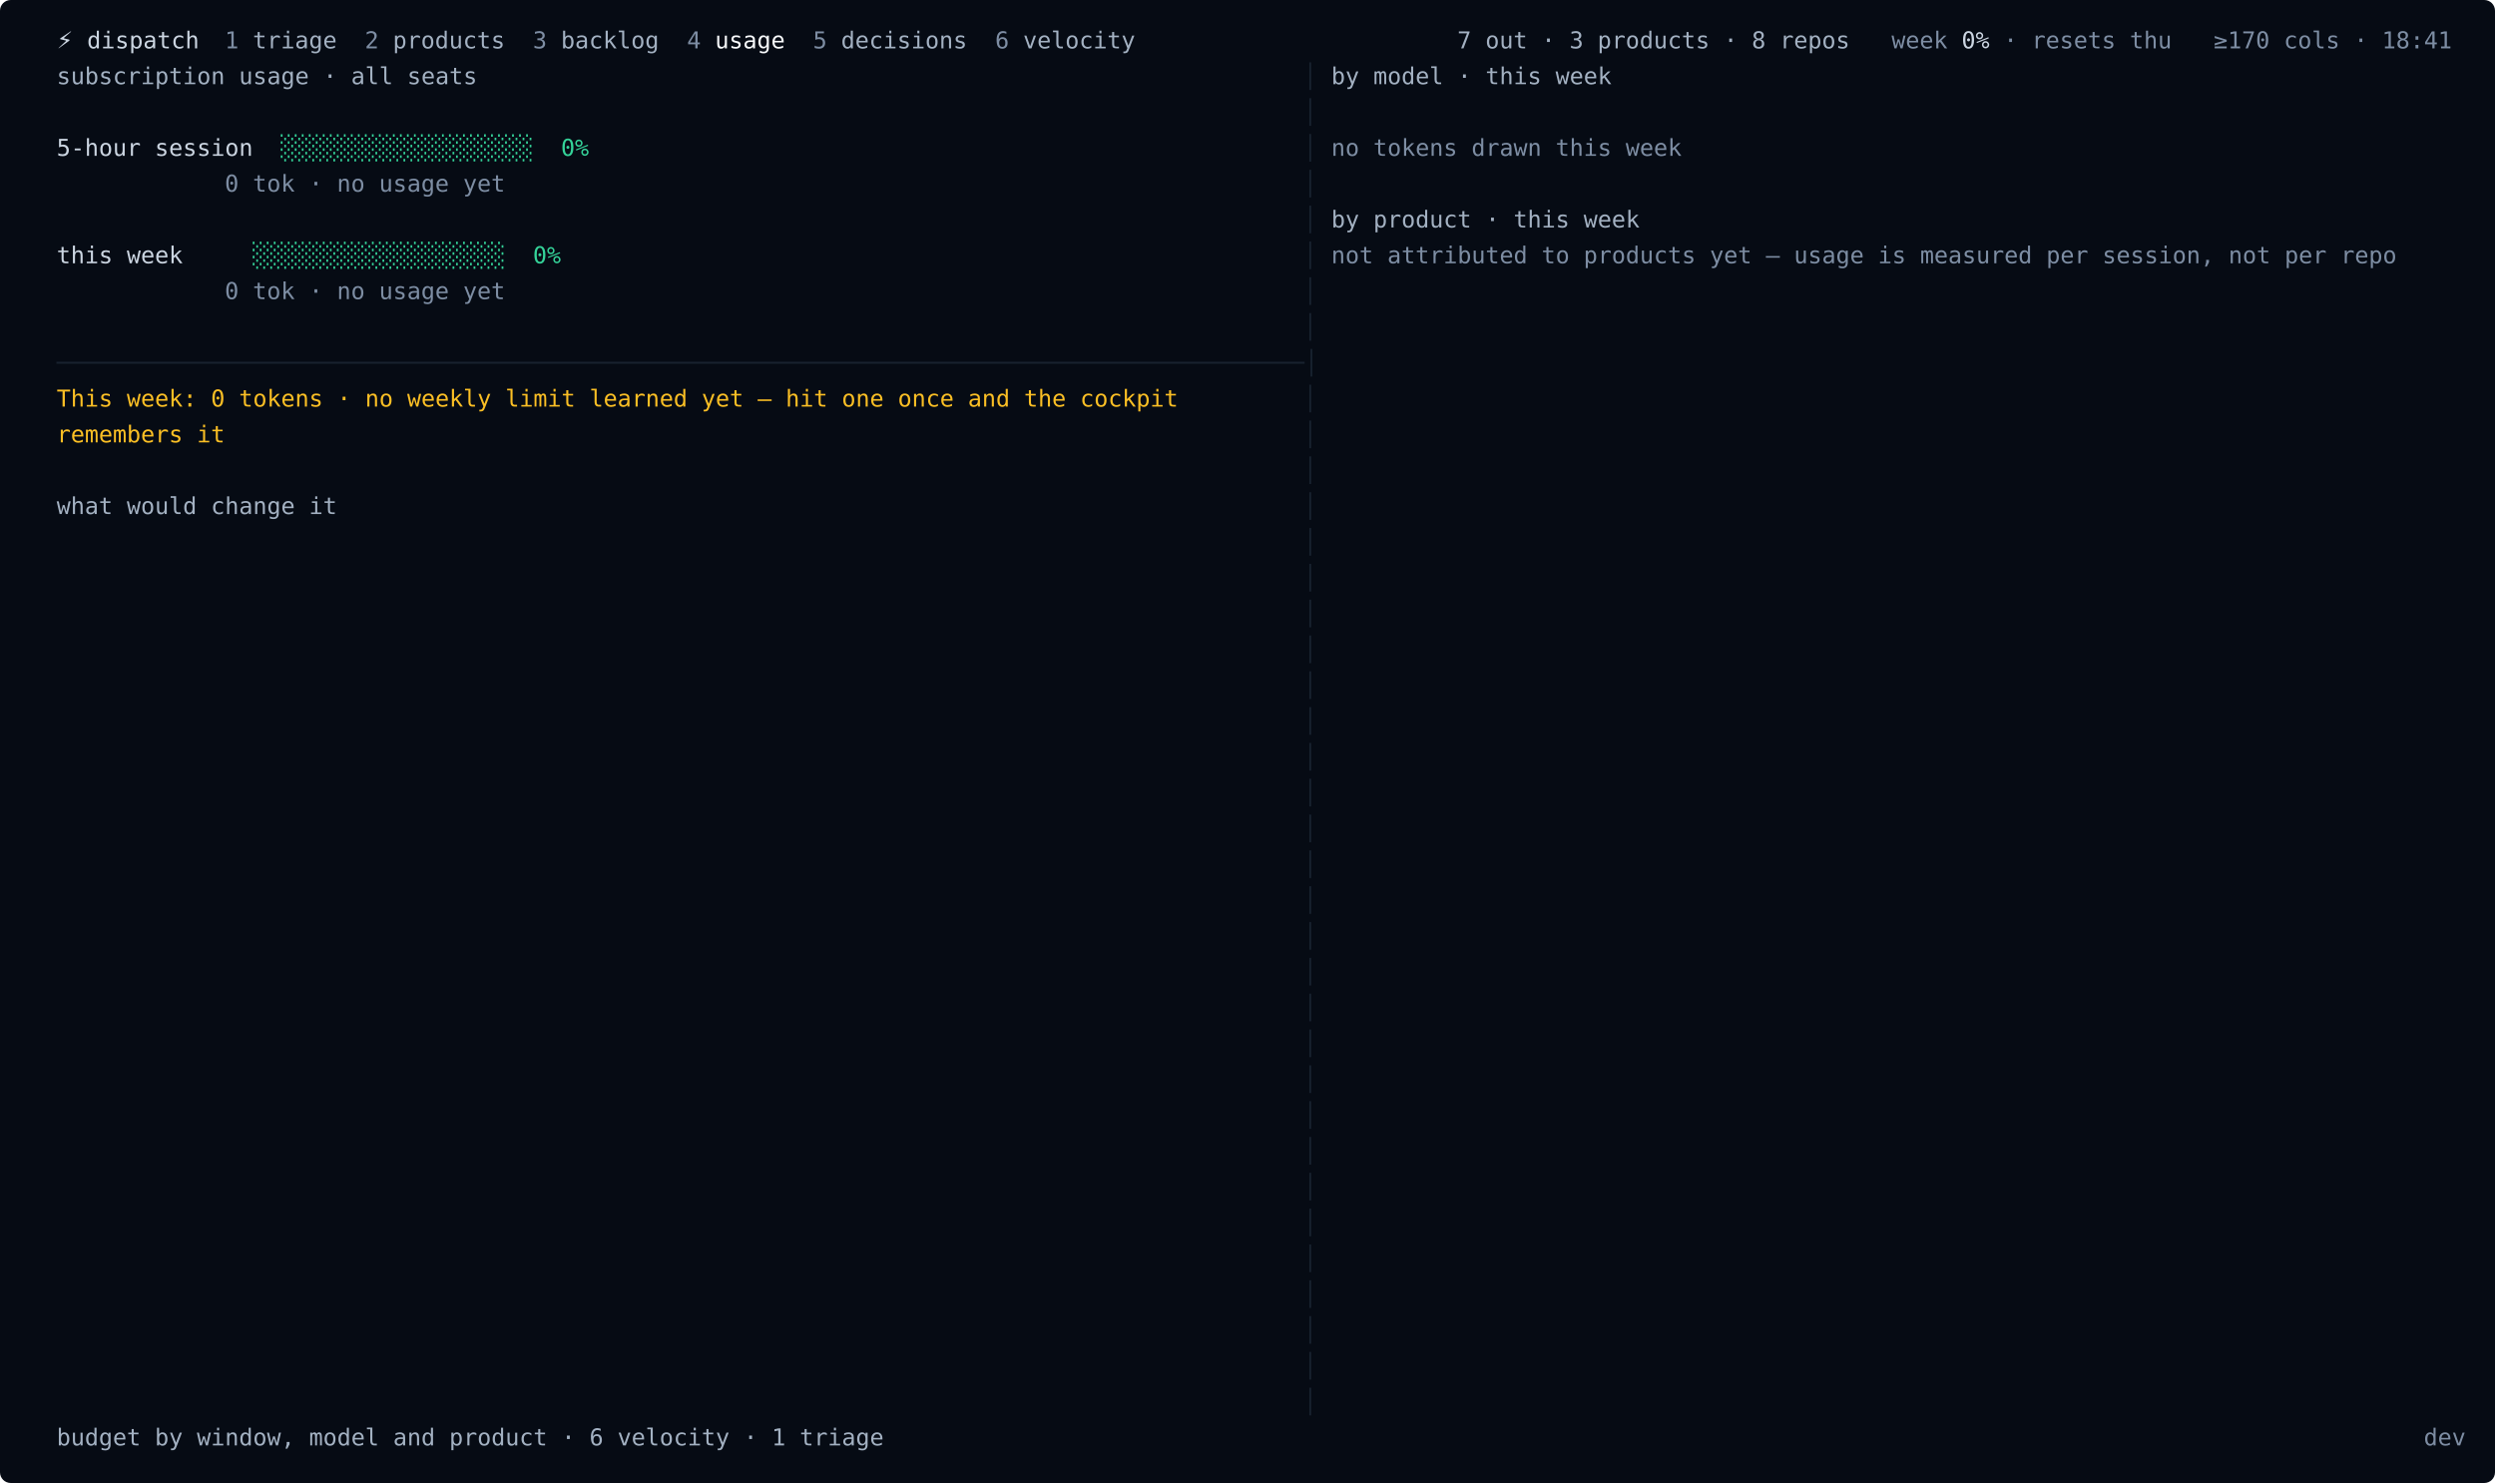
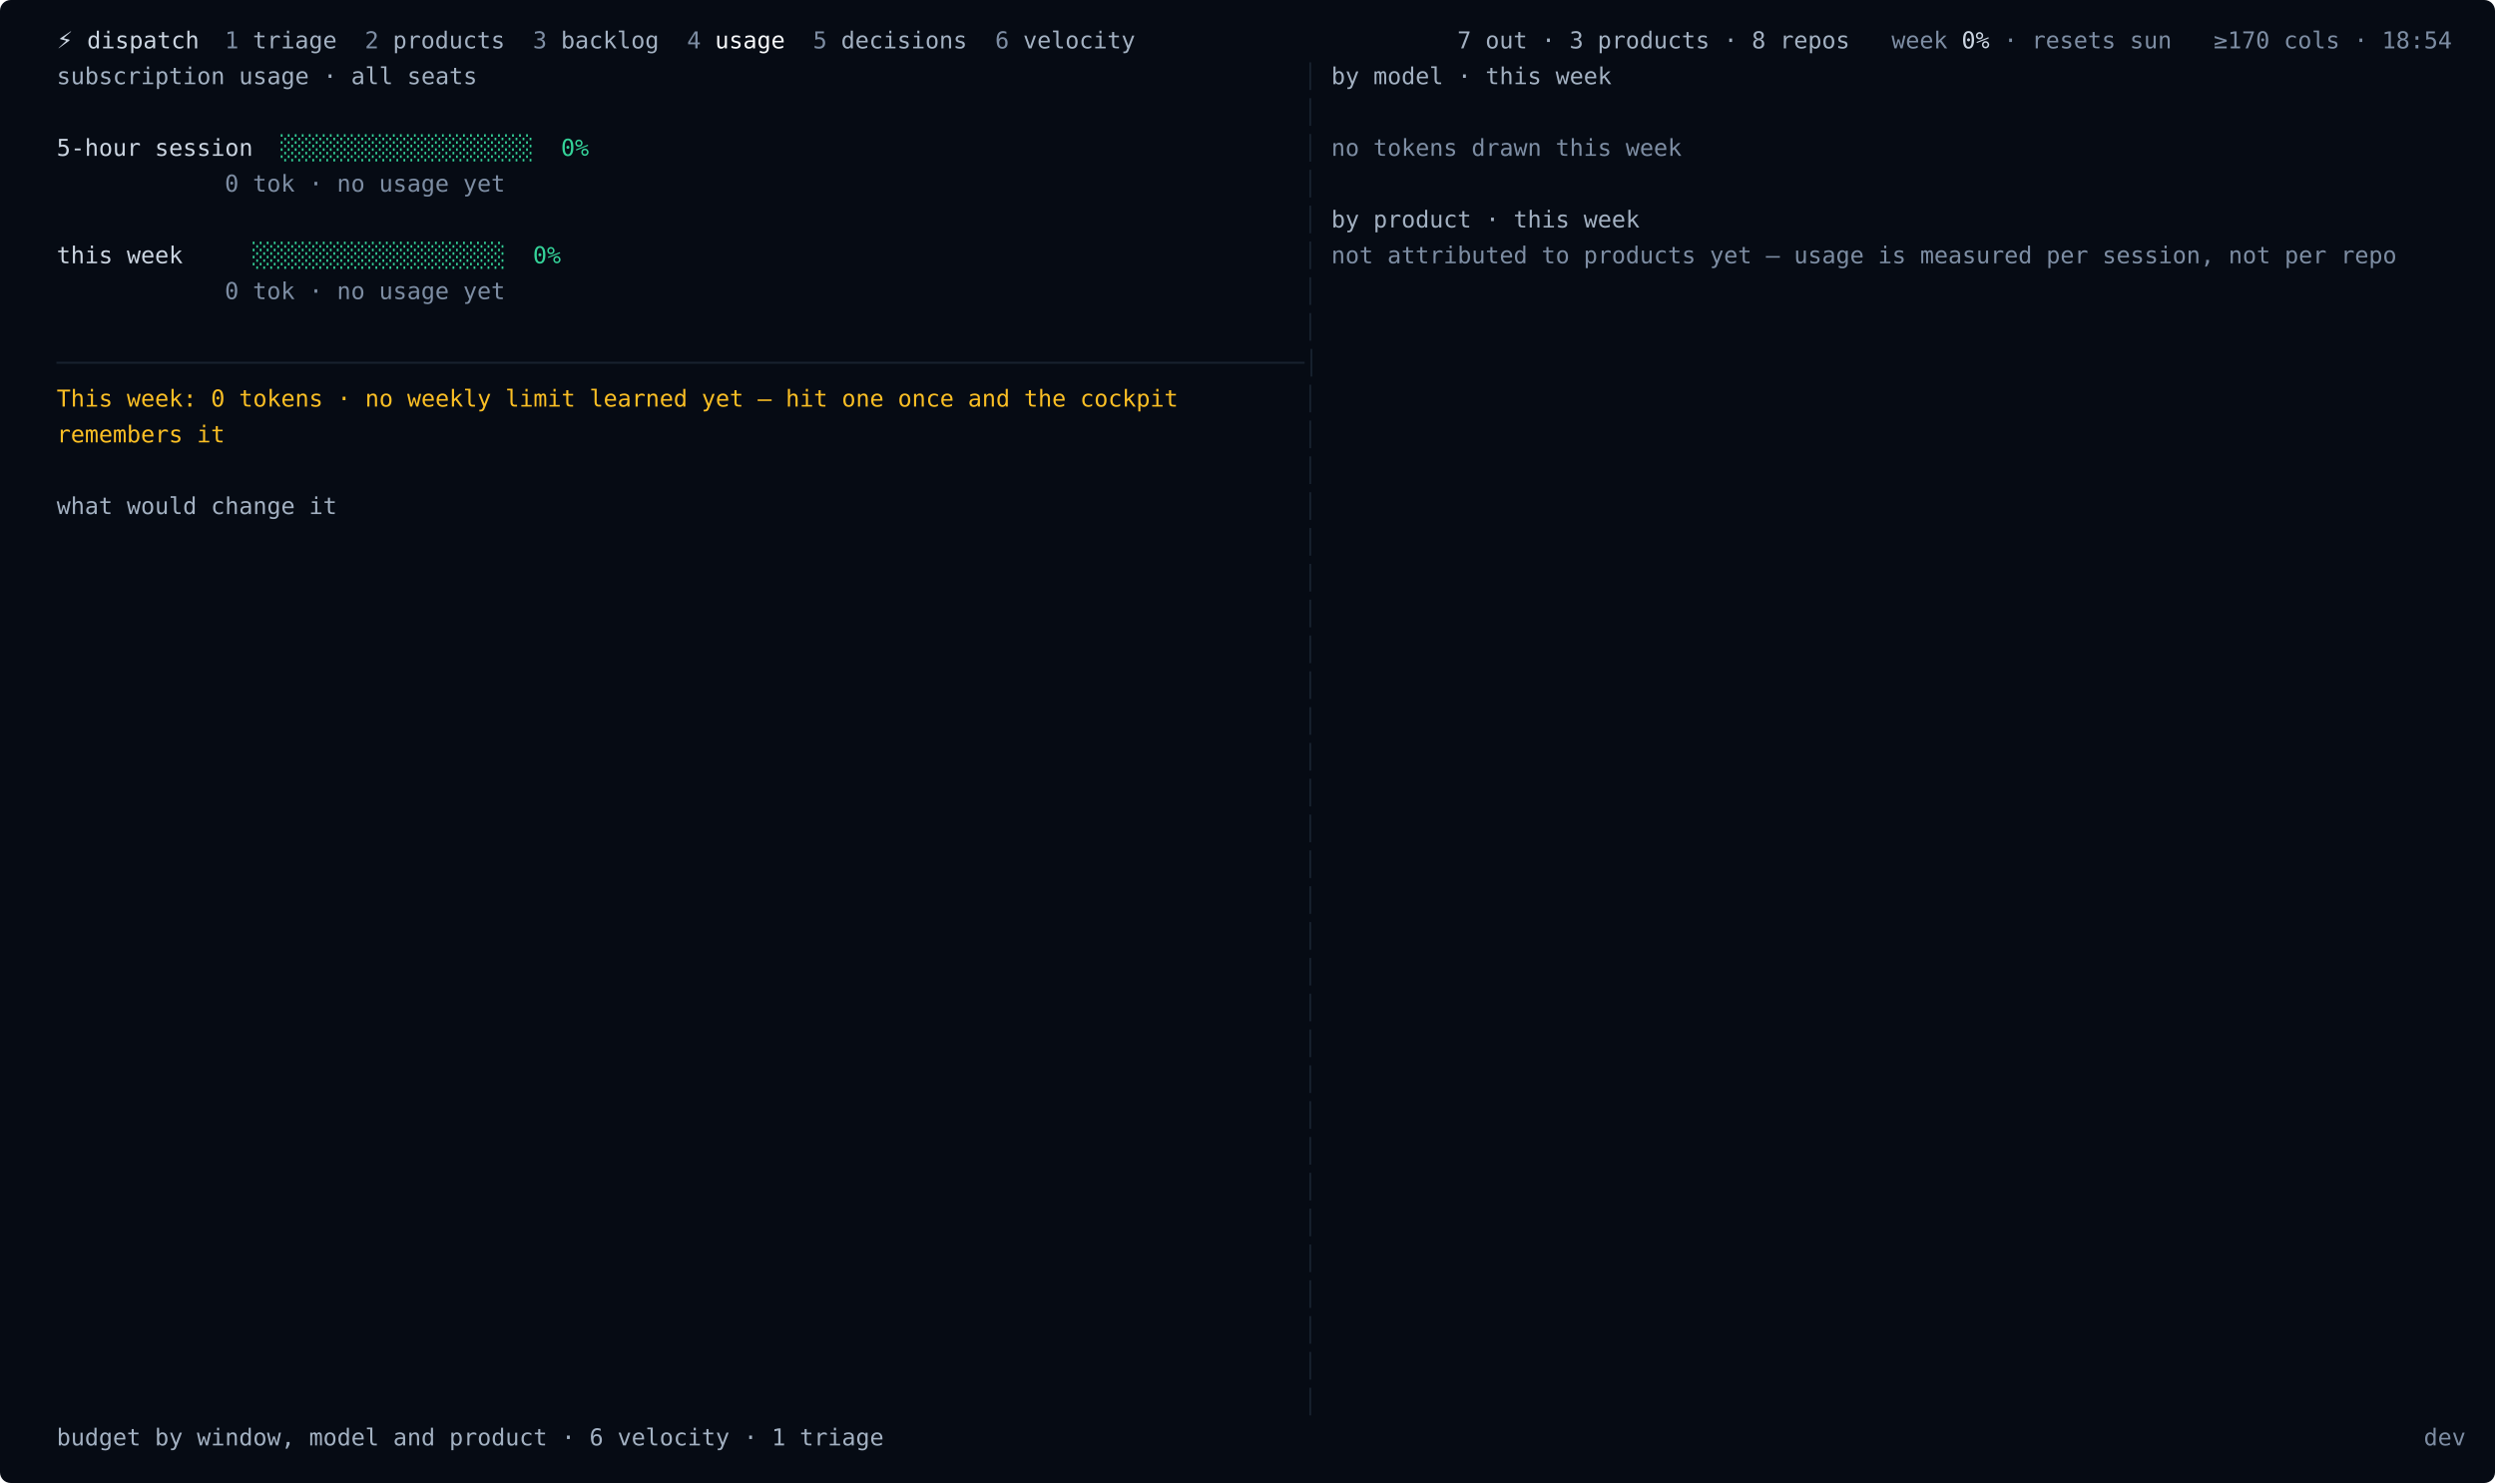
<svg xmlns="http://www.w3.org/2000/svg" width="1393" height="828" viewBox="0 0 1393 828" role="img" aria-label="The usage lens">
  <rect width="1393" height="828" rx="6" fill="#060b14" />
  <g font-family="ui-monospace, SFMono-Regular, Menlo, Consolas, 'DejaVu Sans Mono', monospace" font-size="13.0" xml:space="preserve">
    <text xml:space="preserve" y="27.00" fill="#e2e8f0">
      <tspan x="16.00">  </tspan>
      <tspan x="31.64" fill="#cbd5e1">⚡ dispatch</tspan>
      <tspan x="109.84">  </tspan>
      <tspan x="125.48" fill="#7d8da3">1 </tspan>
      <tspan x="141.12" fill="#a3b1c2">triage</tspan>
      <tspan x="188.04">  </tspan>
      <tspan x="203.68" fill="#7d8da3">2 </tspan>
      <tspan x="219.32" fill="#a3b1c2">products</tspan>
      <tspan x="281.88">  </tspan>
      <tspan x="297.52" fill="#7d8da3">3 </tspan>
      <tspan x="313.16" fill="#a3b1c2">backlog</tspan>
      <tspan x="367.90">  </tspan>
      <tspan x="383.54" fill="#7d8da3">4 </tspan>
      <tspan x="399.18" fill="#f8fafc">usage</tspan>
      <tspan x="438.28">  </tspan>
      <tspan x="453.92" fill="#7d8da3">5 </tspan>
      <tspan x="469.56" fill="#a3b1c2">decisions</tspan>
      <tspan x="539.94">  </tspan>
      <tspan x="555.58" fill="#7d8da3">6 </tspan>
      <tspan x="571.22" fill="#a3b1c2">velocity</tspan>
      <tspan x="633.78">                       </tspan>
      <tspan x="813.64" fill="#a3b1c2">7 out · 3 products · 8 repos</tspan>
      <tspan x="1032.60">   </tspan>
      <tspan x="1056.06" fill="#7d8da3">week </tspan>
      <tspan x="1095.16" fill="#cbd5e1">0%</tspan>
-       <tspan x="1110.80" fill="#7d8da3"> · resets thu</tspan>
+       <tspan x="1110.80" fill="#7d8da3"> · resets sun</tspan>
      <tspan x="1212.46">   </tspan>
-       <tspan x="1235.92" fill="#7d8da3">≥170 cols · 18:41</tspan>
+       <tspan x="1235.92" fill="#7d8da3">≥170 cols · 18:54</tspan>
    </text>
    <text xml:space="preserve" y="47.00" fill="#e2e8f0">
      <tspan x="16.00">  </tspan>
      <tspan x="31.64" fill="#a3b1c2">subscription usage · all seats</tspan>
      <tspan x="266.24">                                                           </tspan>
      <tspan x="727.62" fill="#18222f">│</tspan>
      <tspan x="735.44"> </tspan>
      <tspan x="743.26" fill="#a3b1c2">by model · this week</tspan>
    </text>
    <text xml:space="preserve" y="67.00" fill="#e2e8f0">
      <tspan x="16.00">                                                                                           </tspan>
      <tspan x="727.62" fill="#18222f">│</tspan>
    </text>
    <text xml:space="preserve" y="87.00" fill="#e2e8f0">
      <tspan x="16.00">  </tspan>
      <tspan x="31.64" fill="#cbd5e1">5-hour session</tspan>
      <tspan x="141.12">  </tspan>
      <tspan x="156.76" fill="#34d399">░░░░░░░░░░░░░░░░░░</tspan>
      <tspan x="297.52">  </tspan>
      <tspan x="313.16" fill="#34d399">0%</tspan>
      <tspan x="328.80">                                                   </tspan>
      <tspan x="727.62" fill="#18222f">│</tspan>
      <tspan x="735.44"> </tspan>
      <tspan x="743.26" fill="#7d8da3">no tokens drawn this week</tspan>
    </text>
    <text xml:space="preserve" y="107.00" fill="#e2e8f0">
      <tspan x="16.00">              </tspan>
      <tspan x="125.48" fill="#7d8da3">0 tok · no usage yet</tspan>
      <tspan x="281.88">                                                         </tspan>
      <tspan x="727.62" fill="#18222f">│</tspan>
    </text>
    <text xml:space="preserve" y="127.00" fill="#e2e8f0">
      <tspan x="16.00">                                                                                           </tspan>
      <tspan x="727.62" fill="#18222f">│</tspan>
      <tspan x="735.44"> </tspan>
      <tspan x="743.26" fill="#a3b1c2">by product · this week</tspan>
    </text>
    <text xml:space="preserve" y="147.00" fill="#e2e8f0">
      <tspan x="16.00">  </tspan>
      <tspan x="31.64" fill="#cbd5e1">this week   </tspan>
      <tspan x="125.48">  </tspan>
      <tspan x="141.12" fill="#34d399">░░░░░░░░░░░░░░░░░░</tspan>
      <tspan x="281.88">  </tspan>
      <tspan x="297.52" fill="#34d399">0%</tspan>
      <tspan x="313.16">                                                     </tspan>
      <tspan x="727.62" fill="#18222f">│</tspan>
      <tspan x="735.44"> </tspan>
      <tspan x="743.26" fill="#7d8da3">not attributed to products yet — usage is measured per session, not per repo</tspan>
    </text>
    <text xml:space="preserve" y="167.00" fill="#e2e8f0">
      <tspan x="16.00">              </tspan>
      <tspan x="125.48" fill="#7d8da3">0 tok · no usage yet</tspan>
      <tspan x="281.88">                                                         </tspan>
      <tspan x="727.62" fill="#18222f">│</tspan>
    </text>
    <text xml:space="preserve" y="187.00" fill="#e2e8f0">
      <tspan x="16.00">                                                                                           </tspan>
      <tspan x="727.62" fill="#18222f">│</tspan>
    </text>
    <text xml:space="preserve" y="207.00" fill="#e2e8f0">
      <tspan x="16.00">  </tspan>
      <tspan x="31.64" fill="#18222f">─────────────────────────────────────────────────────────────────────────────────────────│</tspan>
    </text>
    <text xml:space="preserve" y="227.00" fill="#e2e8f0">
      <tspan x="16.00">  </tspan>
      <tspan x="31.64" fill="#fbbf24">This week: 0 tokens · no weekly limit learned yet — hit one once and the cockpit</tspan>
      <tspan x="657.24">         </tspan>
      <tspan x="727.62" fill="#18222f">│</tspan>
    </text>
    <text xml:space="preserve" y="247.00" fill="#e2e8f0">
      <tspan x="16.00">  </tspan>
      <tspan x="31.64" fill="#fbbf24">remembers it</tspan>
      <tspan x="125.48">                                                                             </tspan>
      <tspan x="727.62" fill="#18222f">│</tspan>
    </text>
    <text xml:space="preserve" y="267.00" fill="#e2e8f0">
      <tspan x="16.00">                                                                                           </tspan>
      <tspan x="727.62" fill="#18222f">│</tspan>
    </text>
    <text xml:space="preserve" y="287.00" fill="#e2e8f0">
      <tspan x="16.00">  </tspan>
      <tspan x="31.64" fill="#a3b1c2">what would change it</tspan>
      <tspan x="188.04">                                                                     </tspan>
      <tspan x="727.62" fill="#18222f">│</tspan>
    </text>
    <text xml:space="preserve" y="307.00" fill="#e2e8f0">
      <tspan x="16.00">                                                                                           </tspan>
      <tspan x="727.62" fill="#18222f">│</tspan>
    </text>
    <text xml:space="preserve" y="327.00" fill="#e2e8f0">
      <tspan x="16.00">                                                                                           </tspan>
      <tspan x="727.62" fill="#18222f">│</tspan>
    </text>
    <text xml:space="preserve" y="347.00" fill="#e2e8f0">
      <tspan x="16.00">                                                                                           </tspan>
      <tspan x="727.62" fill="#18222f">│</tspan>
    </text>
    <text xml:space="preserve" y="367.00" fill="#e2e8f0">
      <tspan x="16.00">                                                                                           </tspan>
      <tspan x="727.62" fill="#18222f">│</tspan>
    </text>
    <text xml:space="preserve" y="387.00" fill="#e2e8f0">
      <tspan x="16.00">                                                                                           </tspan>
      <tspan x="727.62" fill="#18222f">│</tspan>
    </text>
    <text xml:space="preserve" y="407.00" fill="#e2e8f0">
      <tspan x="16.00">                                                                                           </tspan>
      <tspan x="727.62" fill="#18222f">│</tspan>
    </text>
    <text xml:space="preserve" y="427.00" fill="#e2e8f0">
      <tspan x="16.00">                                                                                           </tspan>
      <tspan x="727.62" fill="#18222f">│</tspan>
    </text>
    <text xml:space="preserve" y="447.00" fill="#e2e8f0">
      <tspan x="16.00">                                                                                           </tspan>
      <tspan x="727.62" fill="#18222f">│</tspan>
    </text>
    <text xml:space="preserve" y="467.00" fill="#e2e8f0">
      <tspan x="16.00">                                                                                           </tspan>
      <tspan x="727.62" fill="#18222f">│</tspan>
    </text>
    <text xml:space="preserve" y="487.00" fill="#e2e8f0">
      <tspan x="16.00">                                                                                           </tspan>
      <tspan x="727.62" fill="#18222f">│</tspan>
    </text>
    <text xml:space="preserve" y="507.00" fill="#e2e8f0">
      <tspan x="16.00">                                                                                           </tspan>
      <tspan x="727.62" fill="#18222f">│</tspan>
    </text>
    <text xml:space="preserve" y="527.00" fill="#e2e8f0">
      <tspan x="16.00">                                                                                           </tspan>
      <tspan x="727.62" fill="#18222f">│</tspan>
    </text>
    <text xml:space="preserve" y="547.00" fill="#e2e8f0">
      <tspan x="16.00">                                                                                           </tspan>
      <tspan x="727.62" fill="#18222f">│</tspan>
    </text>
    <text xml:space="preserve" y="567.00" fill="#e2e8f0">
      <tspan x="16.00">                                                                                           </tspan>
      <tspan x="727.62" fill="#18222f">│</tspan>
    </text>
    <text xml:space="preserve" y="587.00" fill="#e2e8f0">
      <tspan x="16.00">                                                                                           </tspan>
      <tspan x="727.62" fill="#18222f">│</tspan>
    </text>
    <text xml:space="preserve" y="607.00" fill="#e2e8f0">
      <tspan x="16.00">                                                                                           </tspan>
      <tspan x="727.62" fill="#18222f">│</tspan>
    </text>
    <text xml:space="preserve" y="627.00" fill="#e2e8f0">
      <tspan x="16.00">                                                                                           </tspan>
      <tspan x="727.62" fill="#18222f">│</tspan>
    </text>
    <text xml:space="preserve" y="647.00" fill="#e2e8f0">
      <tspan x="16.00">                                                                                           </tspan>
      <tspan x="727.62" fill="#18222f">│</tspan>
    </text>
    <text xml:space="preserve" y="667.00" fill="#e2e8f0">
      <tspan x="16.00">                                                                                           </tspan>
      <tspan x="727.62" fill="#18222f">│</tspan>
    </text>
    <text xml:space="preserve" y="687.00" fill="#e2e8f0">
      <tspan x="16.00">                                                                                           </tspan>
      <tspan x="727.62" fill="#18222f">│</tspan>
    </text>
    <text xml:space="preserve" y="707.00" fill="#e2e8f0">
      <tspan x="16.00">                                                                                           </tspan>
      <tspan x="727.62" fill="#18222f">│</tspan>
    </text>
    <text xml:space="preserve" y="727.00" fill="#e2e8f0">
      <tspan x="16.00">                                                                                           </tspan>
      <tspan x="727.62" fill="#18222f">│</tspan>
    </text>
    <text xml:space="preserve" y="747.00" fill="#e2e8f0">
      <tspan x="16.00">                                                                                           </tspan>
      <tspan x="727.62" fill="#18222f">│</tspan>
    </text>
    <text xml:space="preserve" y="767.00" fill="#e2e8f0">
      <tspan x="16.00">                                                                                           </tspan>
      <tspan x="727.62" fill="#18222f">│</tspan>
    </text>
    <text xml:space="preserve" y="787.00" fill="#e2e8f0">
      <tspan x="16.00">                                                                                           </tspan>
      <tspan x="727.62" fill="#18222f">│</tspan>
    </text>
    <text xml:space="preserve" y="807.00" fill="#e2e8f0">
      <tspan x="16.00">  </tspan>
      <tspan x="31.64" fill="#a3b1c2">budget by window, model and product · 6 velocity · 1 triage</tspan>
      <tspan x="493.02">                                                                                                              </tspan>
      <tspan x="1353.22" fill="#7d8da3">dev</tspan>
    </text>
  </g>
</svg>
